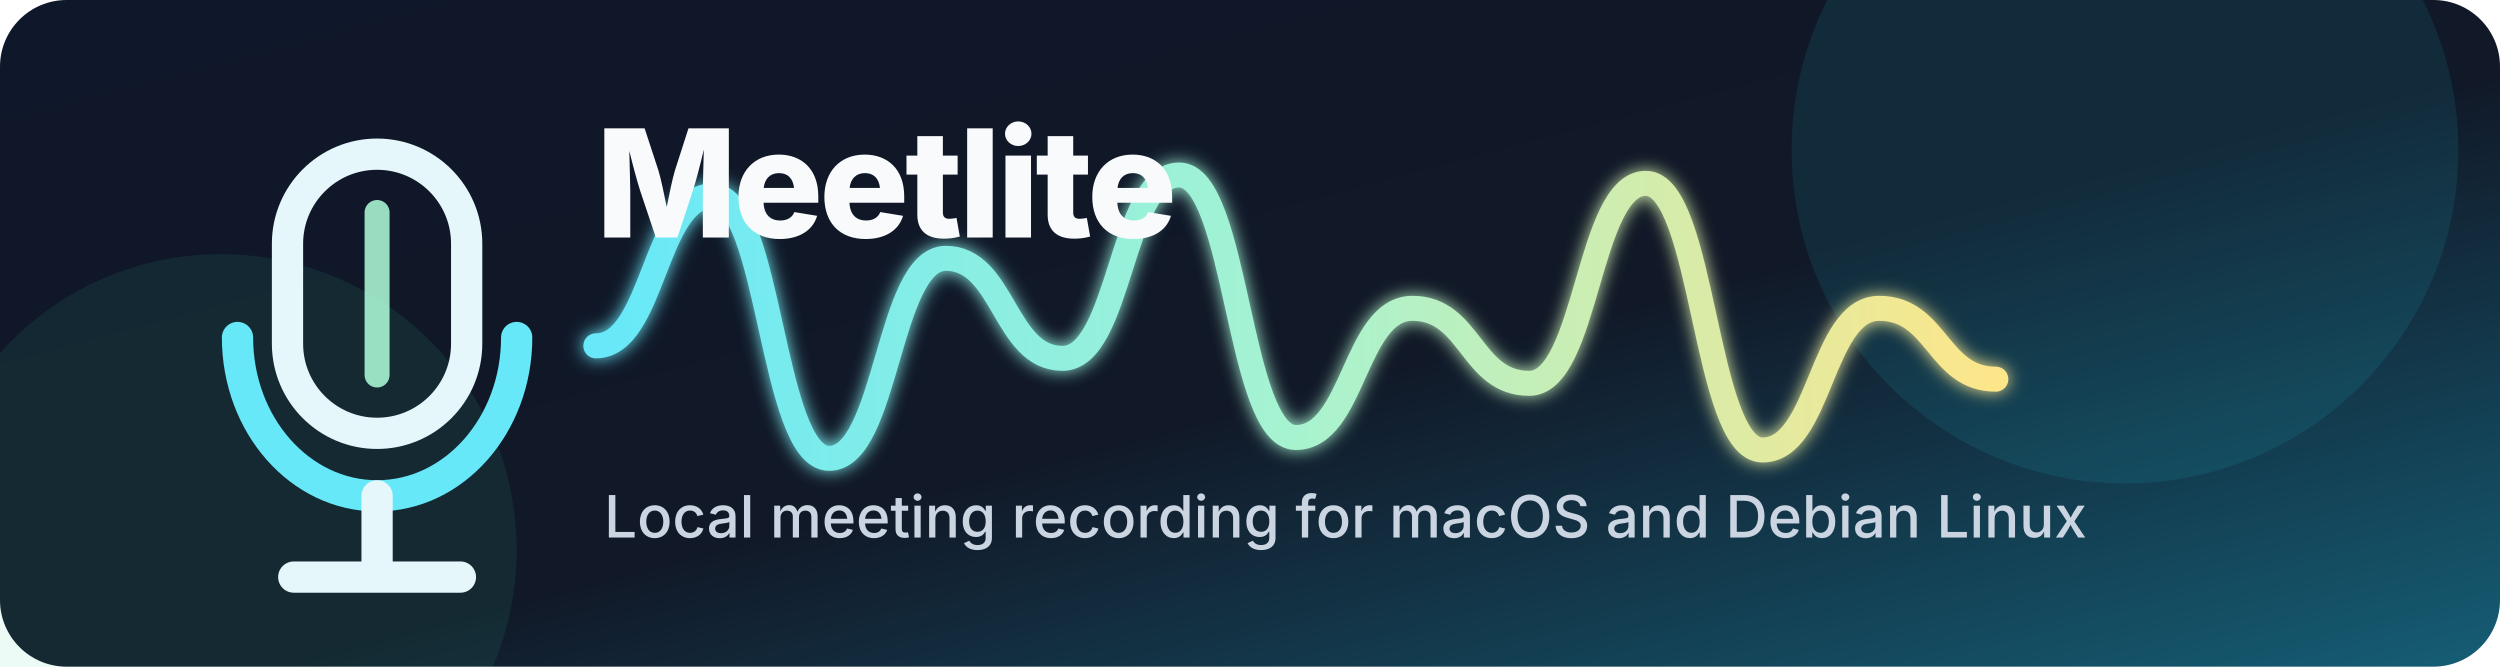
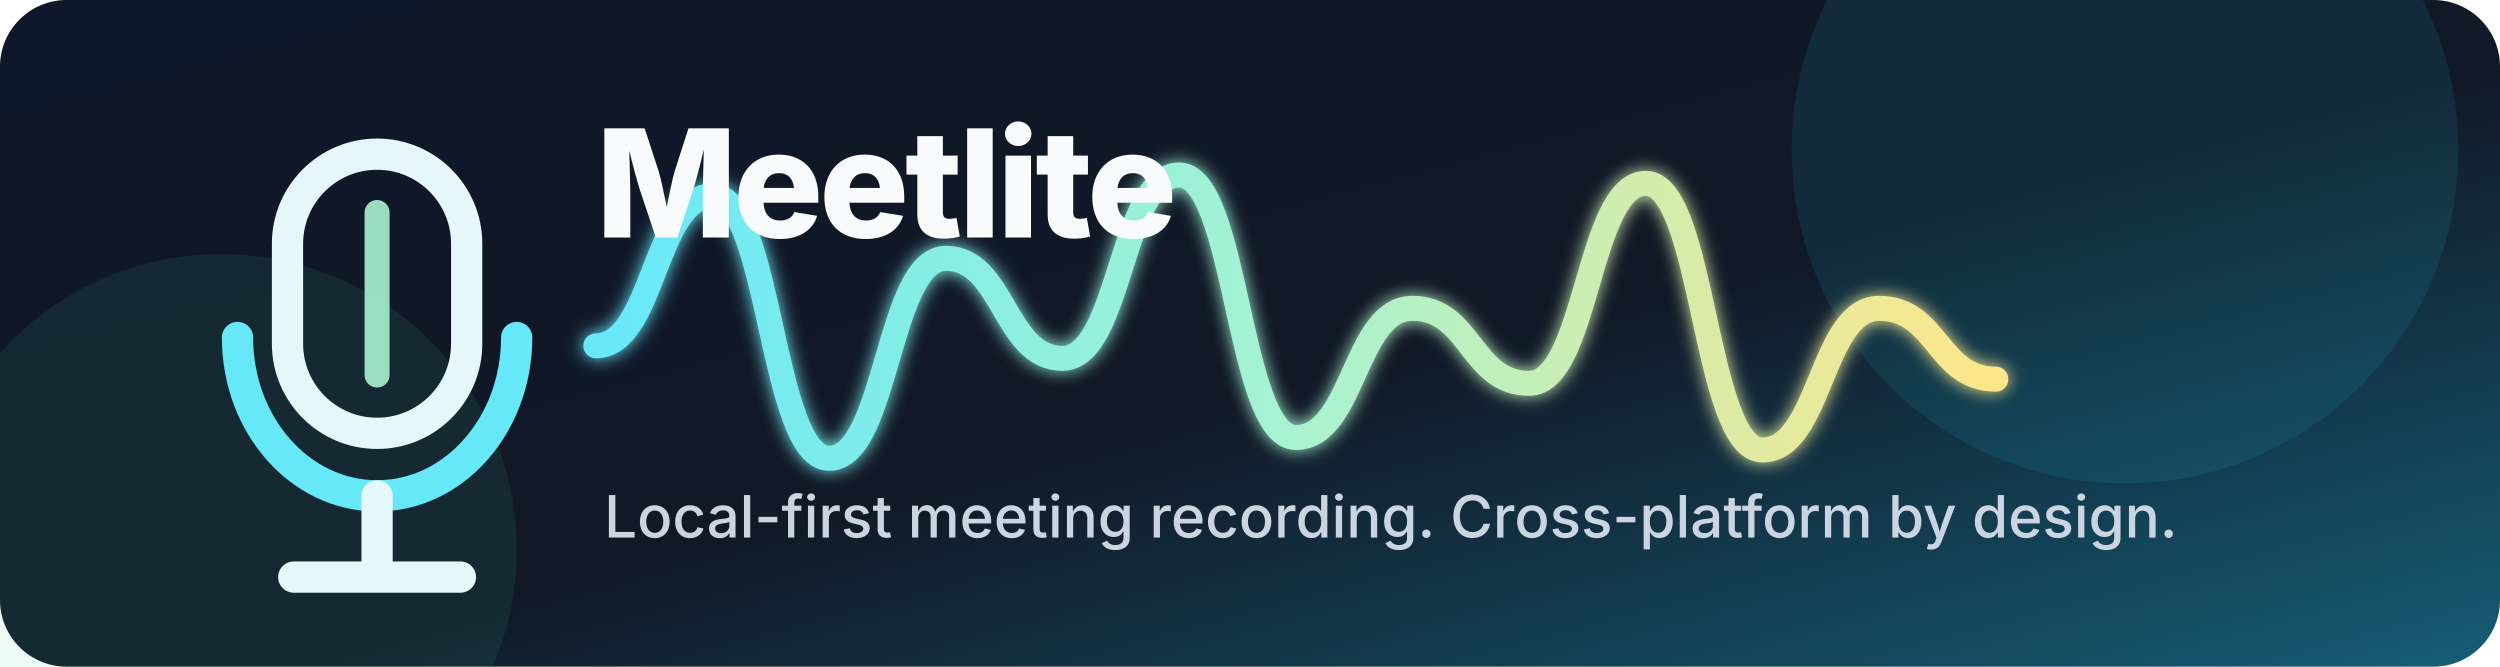
<svg xmlns="http://www.w3.org/2000/svg" viewBox="0 0 1200 320" role="img" aria-labelledby="title desc">
  <defs>
    <linearGradient id="background" x1="0" y1="0" x2="1" y2="1">
      <stop offset="0" stop-color="#0f172a" />
      <stop offset="0.55" stop-color="#111827" />
      <stop offset="1" stop-color="#155e75" />
    </linearGradient>
    <linearGradient id="wave" x1="0" y1="0" x2="1" y2="0">
      <stop offset="0" stop-color="#67e8f9" />
      <stop offset="0.5" stop-color="#a7f3d0" />
      <stop offset="1" stop-color="#fde68a" />
    </linearGradient>
    <filter id="glow" x="-30%" y="-30%" width="160%" height="160%">
      <feGaussianBlur stdDeviation="4" result="blur" />
      <feMerge>
        <feMergeNode in="blur" />
        <feMergeNode in="SourceGraphic" />
      </feMerge>
    </filter>
  </defs>
  <rect width="1200" height="320" rx="32" fill="url(#background)" />
  <circle cx="1020" cy="72" r="160" fill="#22d3ee" opacity="0.1" />
  <circle cx="106" cy="264" r="142" fill="#34d399" opacity="0.09" />
  <g transform="translate(86 74)">
    <rect x="52" y="0" width="86" height="134" rx="43" fill="none" stroke="#e5f7fb" stroke-width="15" />
    <path d="M28 88c0 42 30 76 67 76s67-34 67-76" fill="none" stroke="#67e8f9" stroke-width="15" stroke-linecap="round" />
    <path d="M95 164v39M55 203h80" fill="none" stroke="#e5f7fb" stroke-width="15" stroke-linecap="round" />
    <path d="M95 28v78" fill="none" stroke="#a7f3d0" stroke-width="12" stroke-linecap="round" opacity="0.9" />
  </g>
  <path d="M286 166c28 0 28-72 56-72s28 126 56 126 28-96 56-96 28 48 56 48 28-88 56-88 28 126 56 126 28-62 56-62 28 36 56 36 28-96 56-96 28 128 56 128 28-68 56-68 28 34 56 34" fill="none" stroke="url(#wave)" stroke-width="12" stroke-linecap="round" stroke-linejoin="round" filter="url(#glow)" />
  <text x="286" y="114" fill="#f8fafc" font-family="Inter, ui-sans-serif, system-ui, -apple-system, BlinkMacSystemFont, Segoe UI, sans-serif" font-size="72" font-weight="800" letter-spacing="-2">Meetlite</text>
-   <text x="290" y="258" fill="#cbd5e1" font-family="Inter, ui-sans-serif, system-ui, -apple-system, BlinkMacSystemFont, Segoe UI, sans-serif" font-size="28" font-weight="500">Local meeting recording for macOS and Debian Linux</text>
+   <text x="290" y="258" fill="#cbd5e1" font-family="Inter, ui-sans-serif, system-ui, -apple-system, BlinkMacSystemFont, Segoe UI, sans-serif" font-size="28" font-weight="500">Local-first meeting recording. Cross-platform by design.</text>
</svg>
